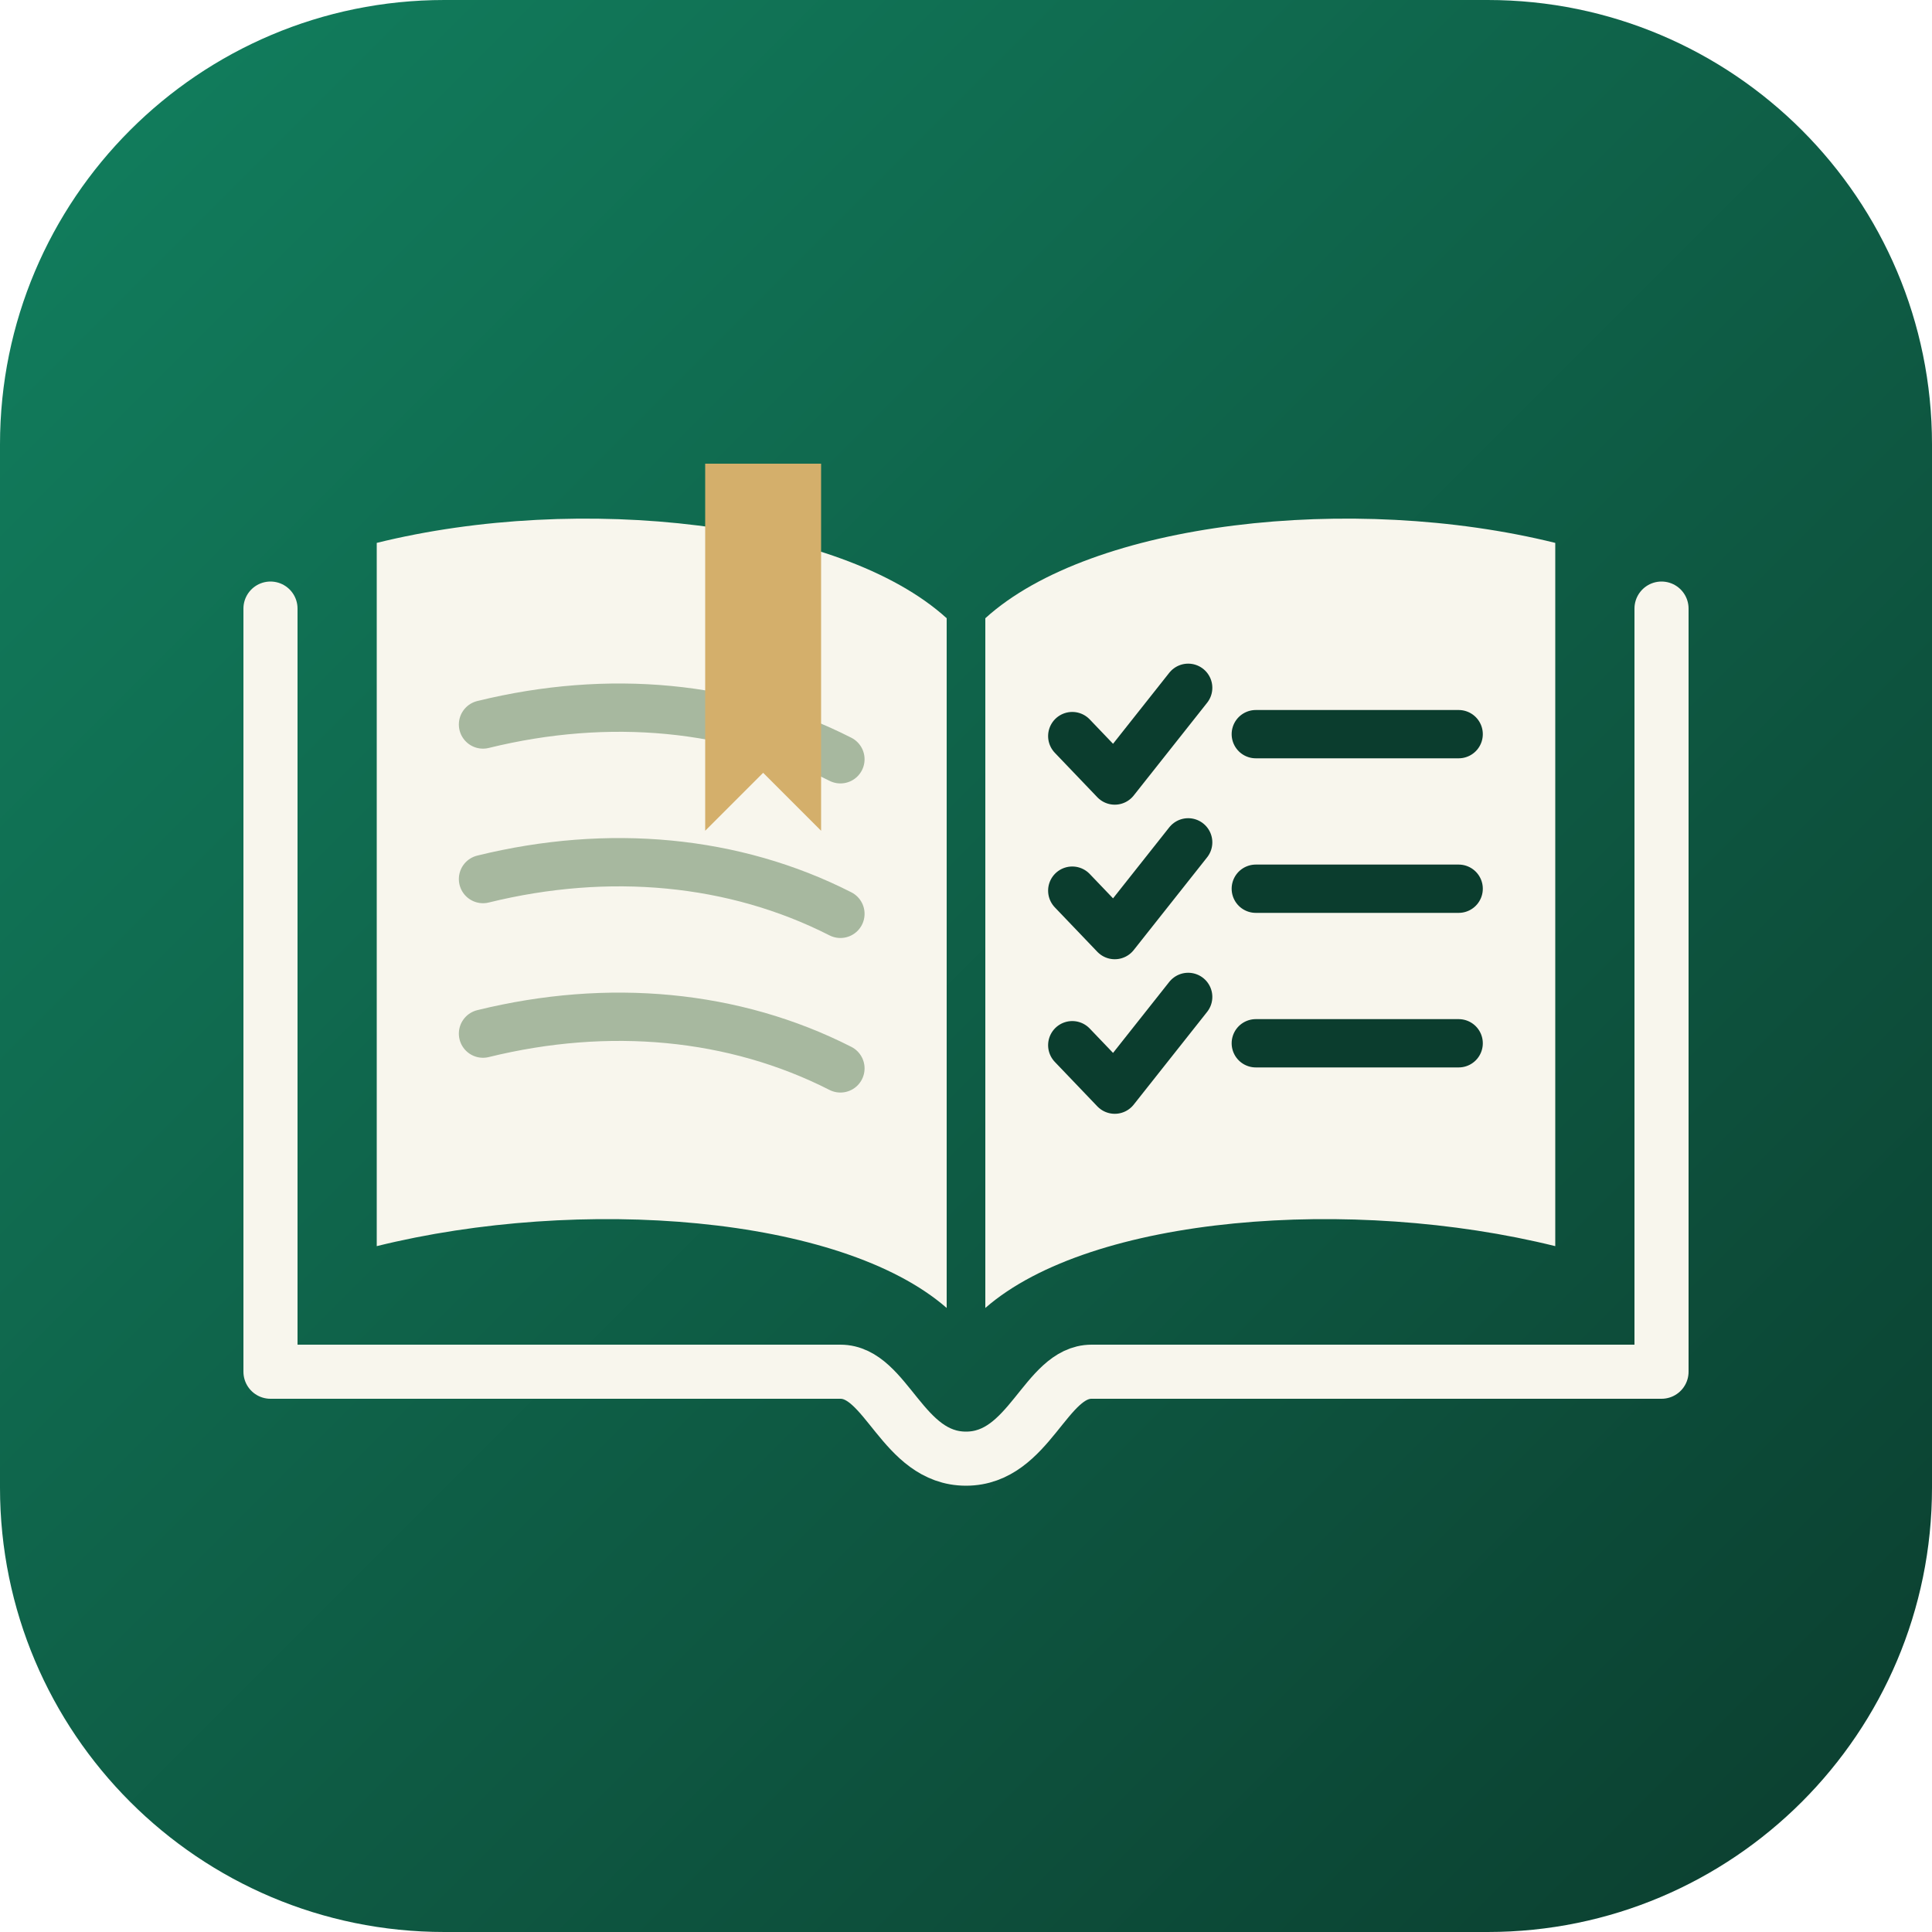
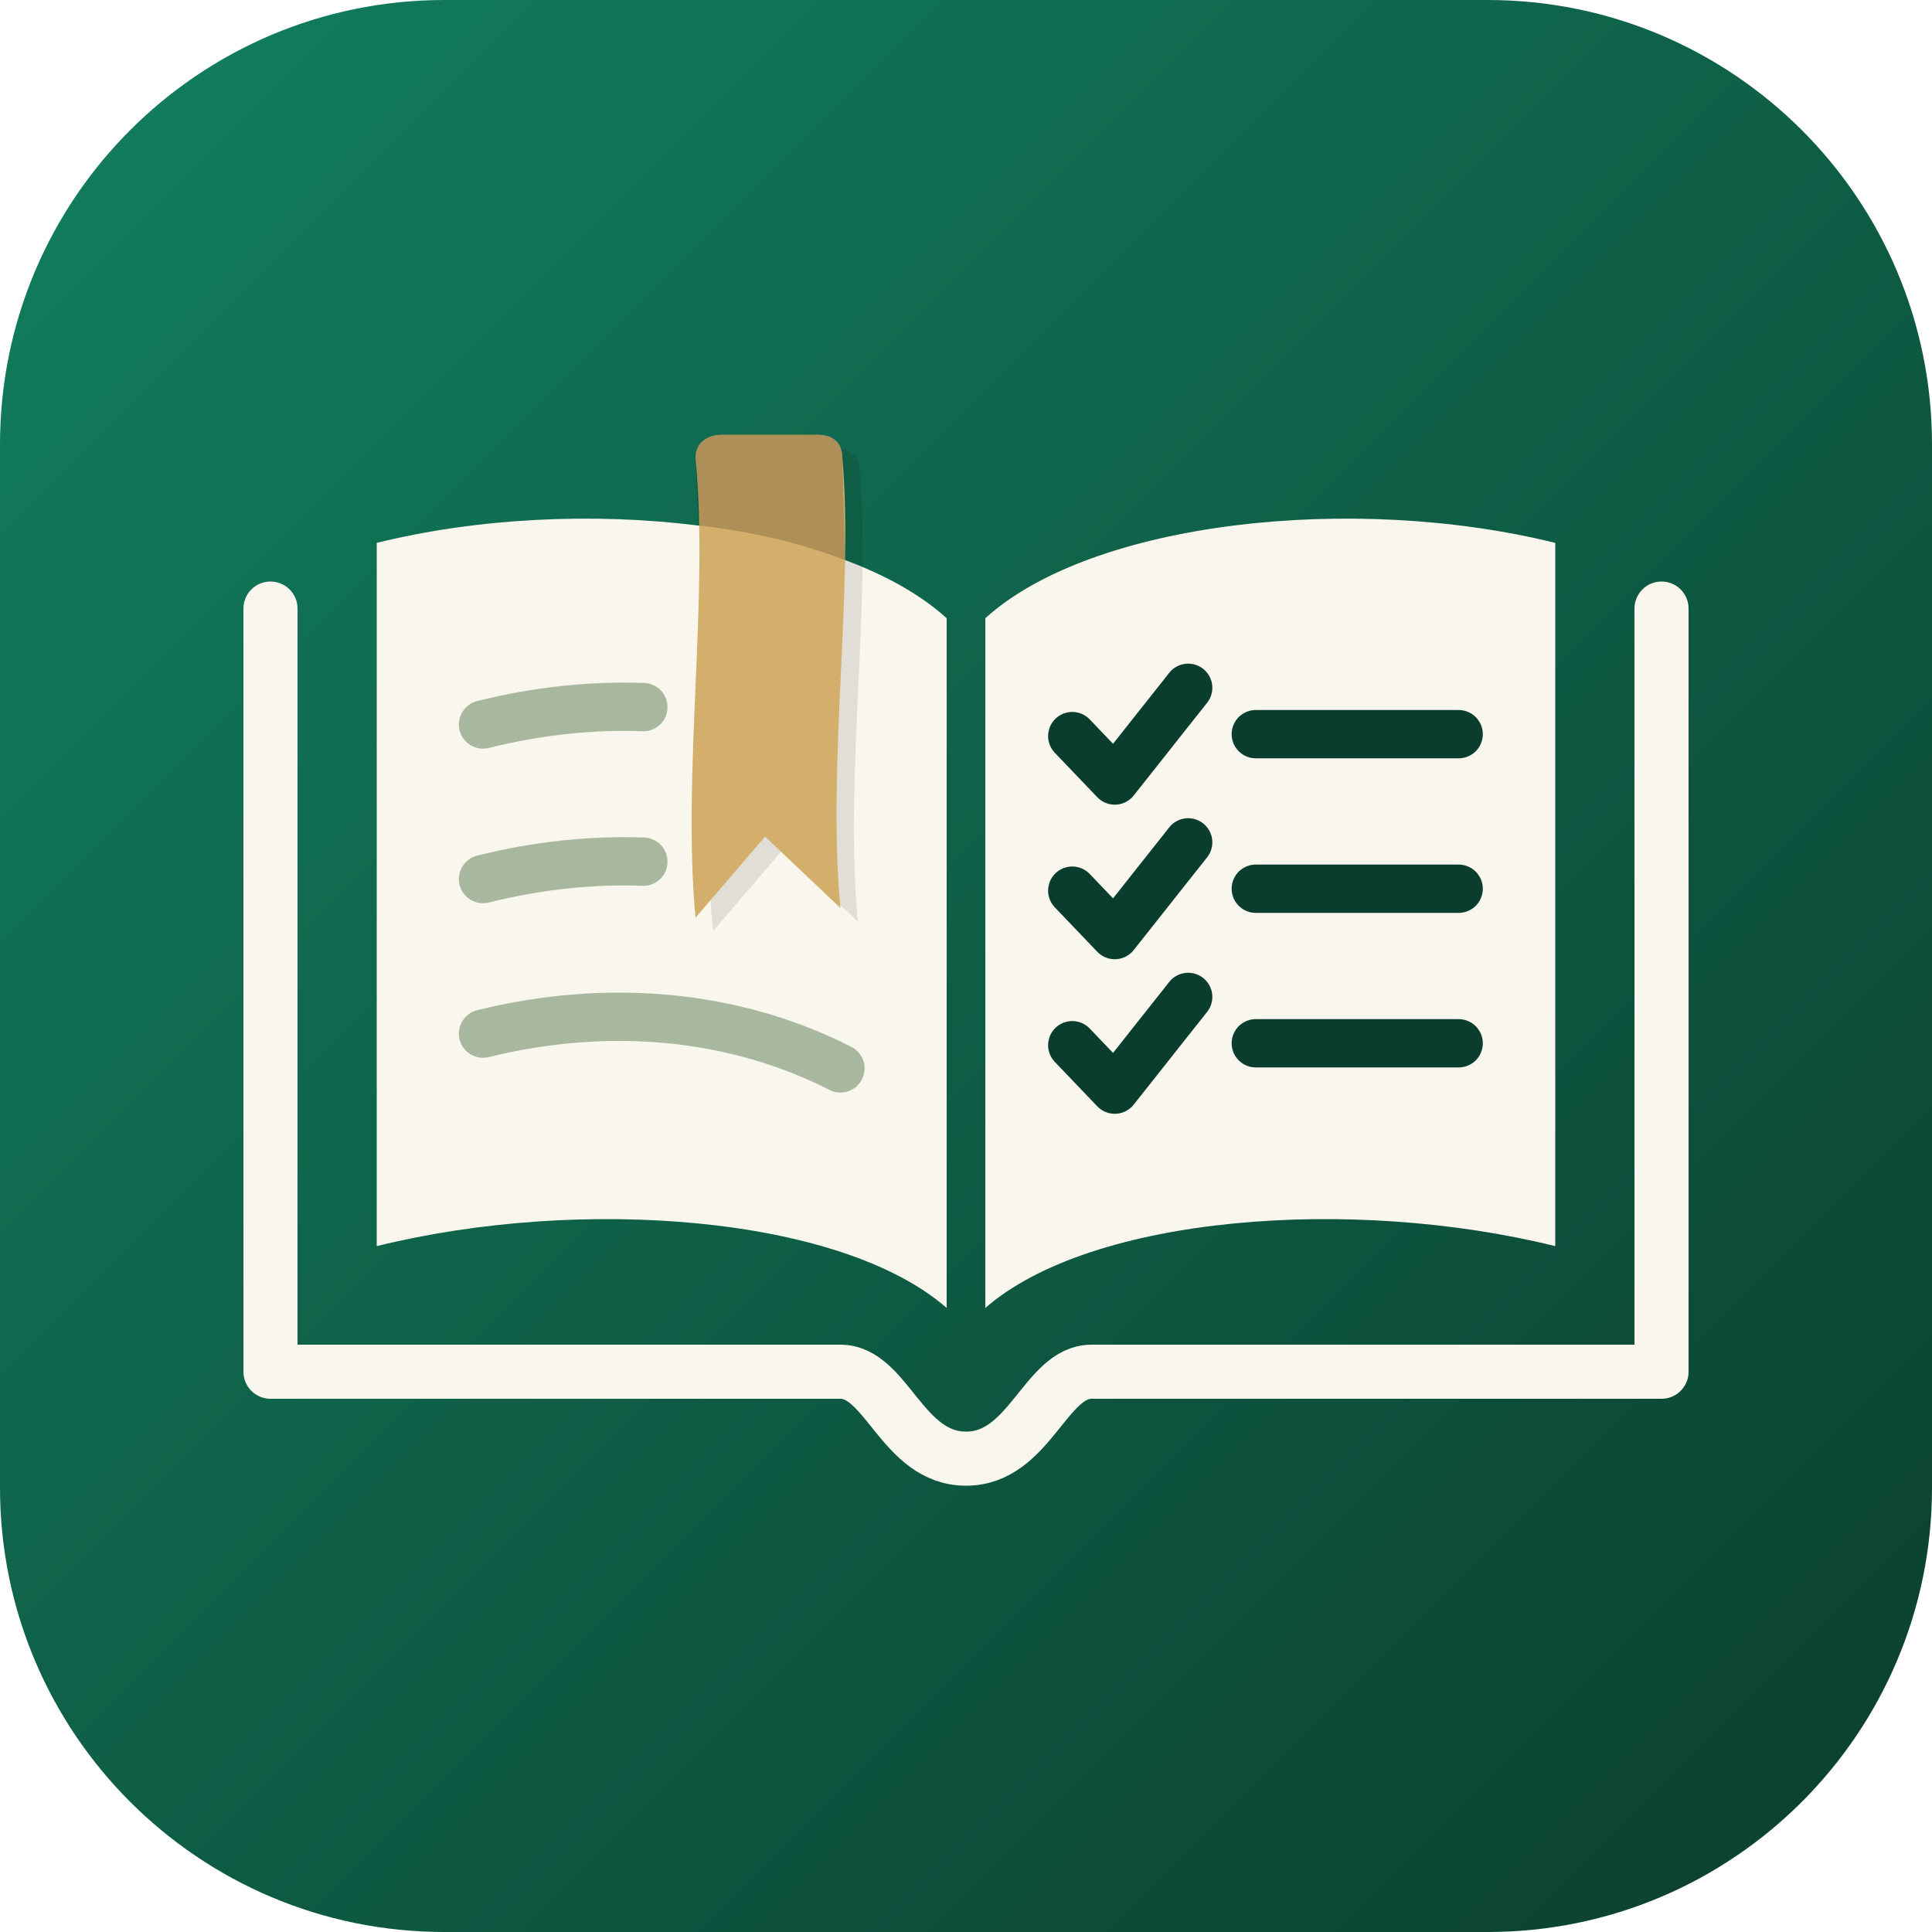
<svg xmlns="http://www.w3.org/2000/svg" viewBox="0 0 100 100" role="img" aria-label="Sermon Tracker">
  <defs>
    <linearGradient id="tile" x1="0" y1="0" x2="1" y2="1">
      <stop offset="0" stop-color="#12805f" />
      <stop offset="1" stop-color="#0b3d2e" />
    </linearGradient>
  </defs>
  <rect width="100" height="100" rx="23" fill="url(#tile)" />
  <g transform="translate(0 0.5)" fill="none" stroke-linecap="round" stroke-linejoin="round">
    <path d="M14 31v39.5h29.5c2.4 0 3.2 4.5 6.5 4.5s4.1-4.5 6.5-4.5H86V31" stroke="#f8f6ed" stroke-width="2.8" />
    <path d="M49 31.5C43.5 26.5 30 25 19.5 27.6V64c10.5-2.6 24-1.6 29.5 3.2z" fill="#f8f6ed" />
    <path d="M51 31.5C56.5 26.5 70 25 80.5 27.6V64c-10.5-2.6-24-1.6-29.5 3.2z" fill="#f8f6ed" />
    <g stroke="#a7b89f" stroke-width="2.5">
-       <path d="M25 37c6.5-1.6 13-1 18.5 1.8" />
-       <path d="M25 45c6.5-1.6 13-1 18.5 1.8" />
+       <path d="M25 37c2.8-.7 5.6-1 8.3-.9" />
+       <path d="M25 45c2.8-.7 5.6-1 8.3-.9" />
      <path d="M25 53c6.5-1.6 13-1 18.5 1.8" />
    </g>
-     <path d="M36.5 23.5h6v19l-3-3-3 3z" fill="#d4af6b" />
+     <path d="M36 23.2c0-.8.6-1.2 1.400-1.200h4.900c.8 0 1.300.400 1.300 1.200 .6 6.800-.800 15.800-.100 23.300l-3.900-3.700-3.600 4.200c-.700-7.500.700-16.500 0-23.800z" transform="translate(.9 .7)" fill="#000" opacity="0.1" />
+     <path d="M36 23.2c0-.8.6-1.2 1.400-1.200h4.900c.8 0 1.300.400 1.300 1.200 .6 6.800-.800 15.800-.100 23.300l-3.900-3.700-3.600 4.200c-.700-7.500.700-16.500 0-23.800z" fill="#d4af6b" />
+     <path d="M36 23.2c0-.8.6-1.2 1.400-1.200h4.900c.8 0 1.300.400 1.300 1.200l.150 5.300c-2.300-.900-4.900-1.500-7.600-1.800z" fill="#000" opacity="0.18" />
    <g stroke="#0b3d2e" stroke-width="2.5">
      <path d="M55.5 37.6l2.2 2.3 3.8-4.8M65 37.5h10.5" />
      <path d="M55.5 45.6l2.2 2.3 3.8-4.8M65 45.5h10.5" />
      <path d="M55.5 53.6l2.2 2.3 3.8-4.8M65 53.5h10.5" />
    </g>
  </g>
</svg>
